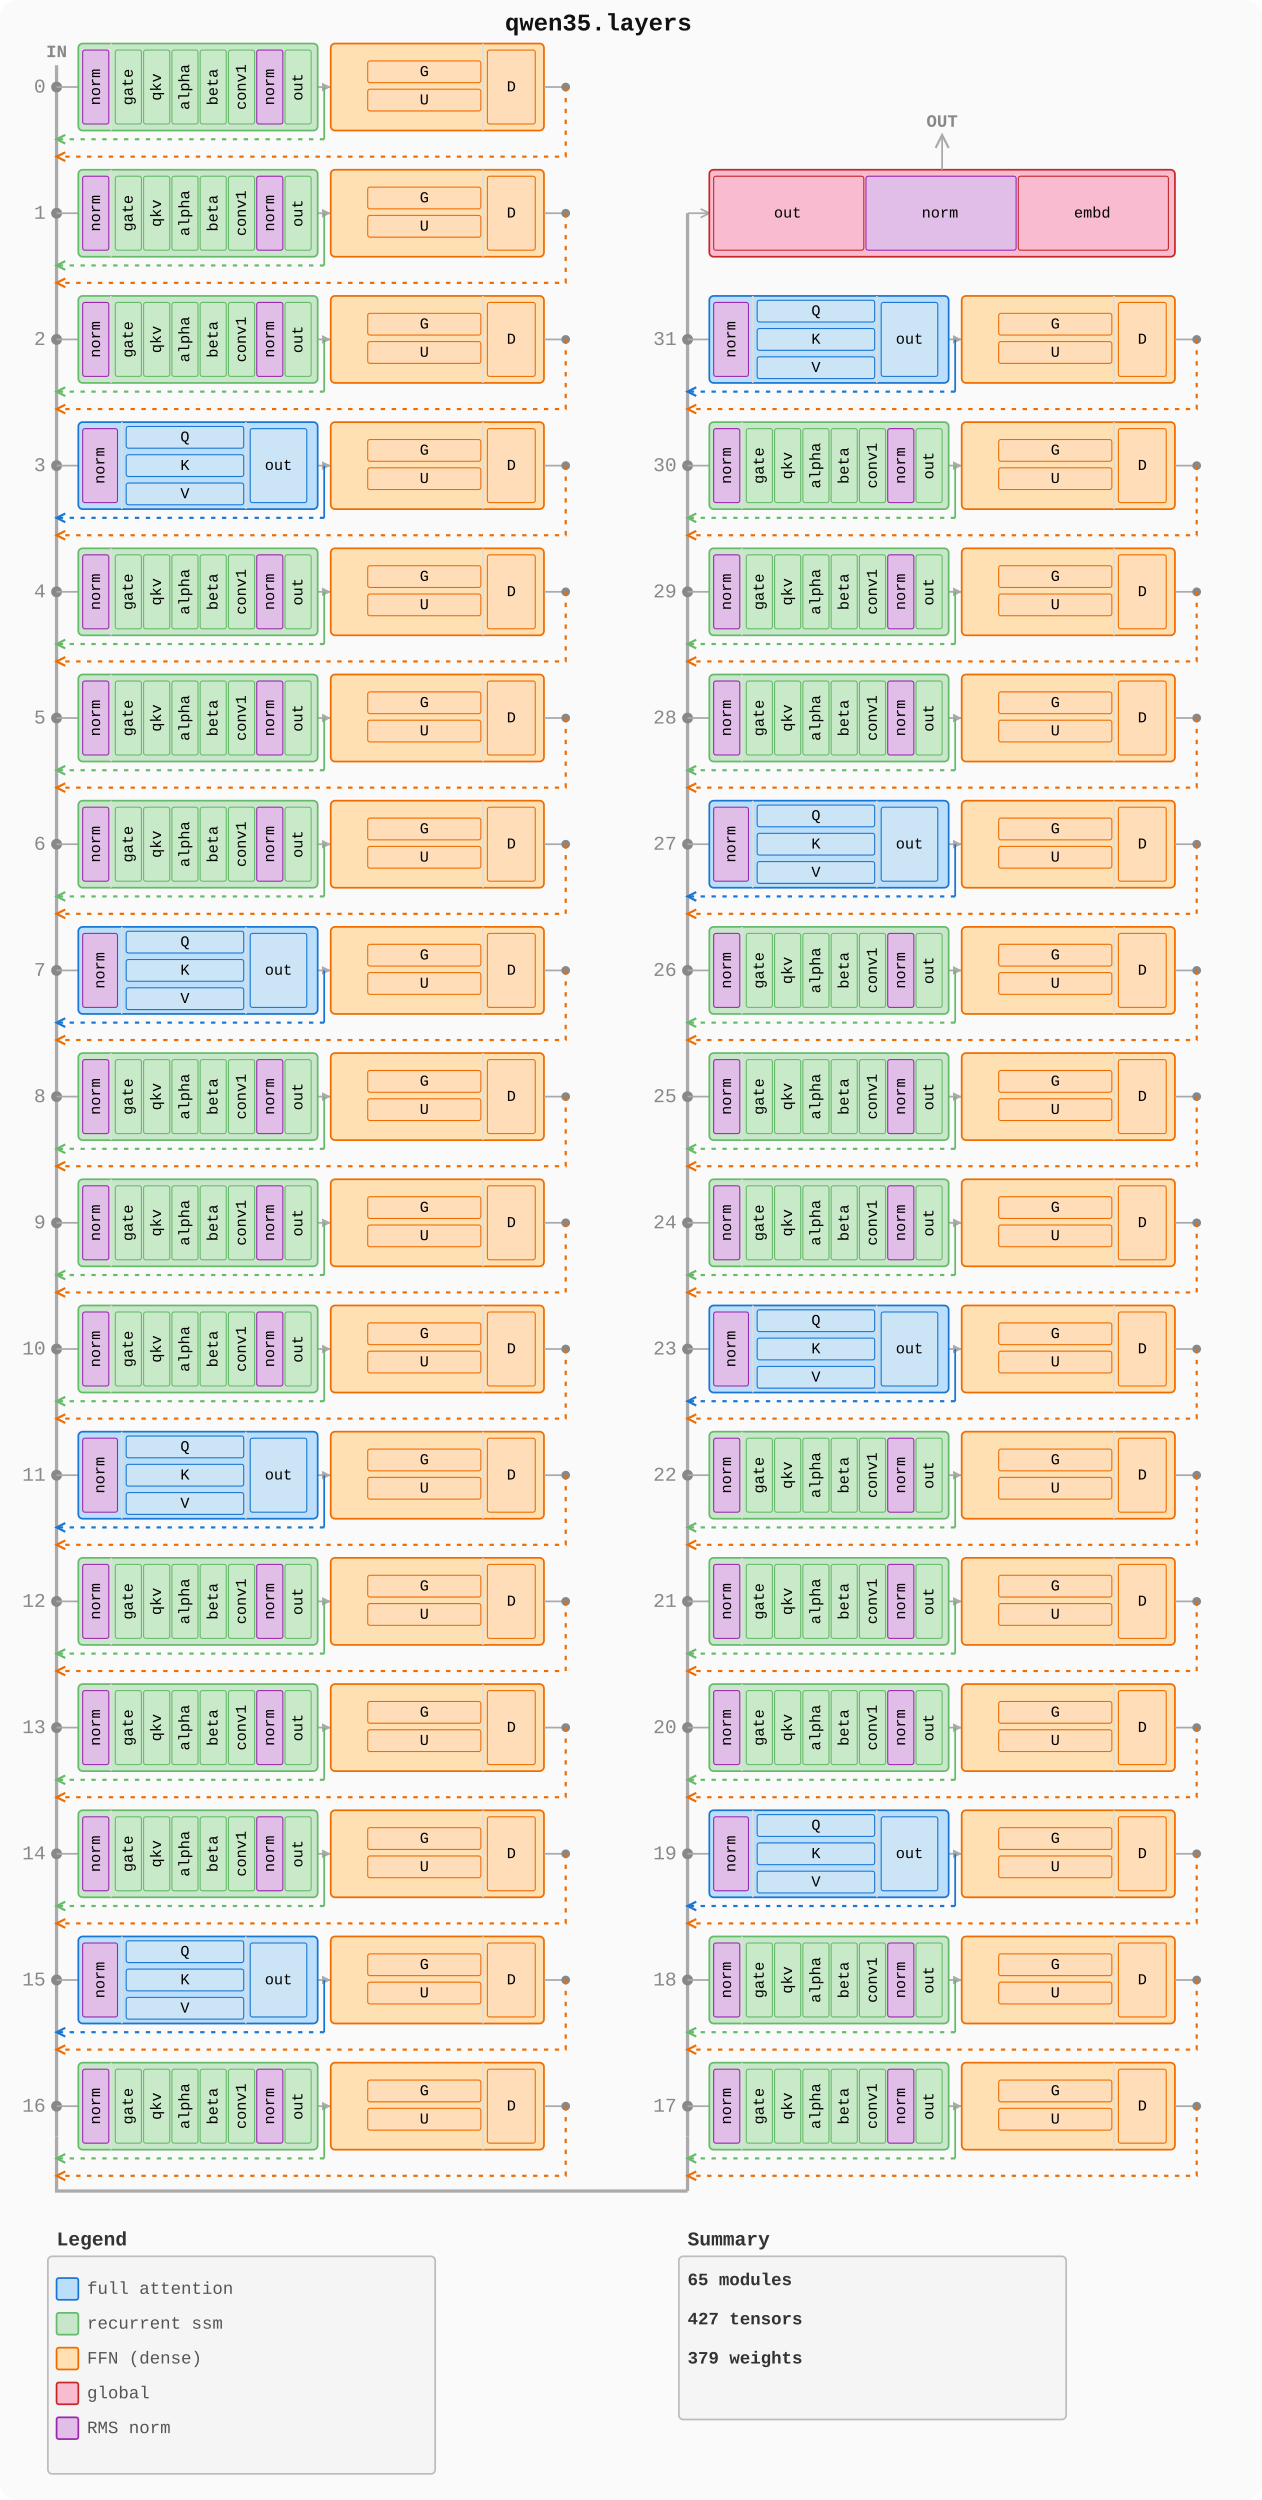
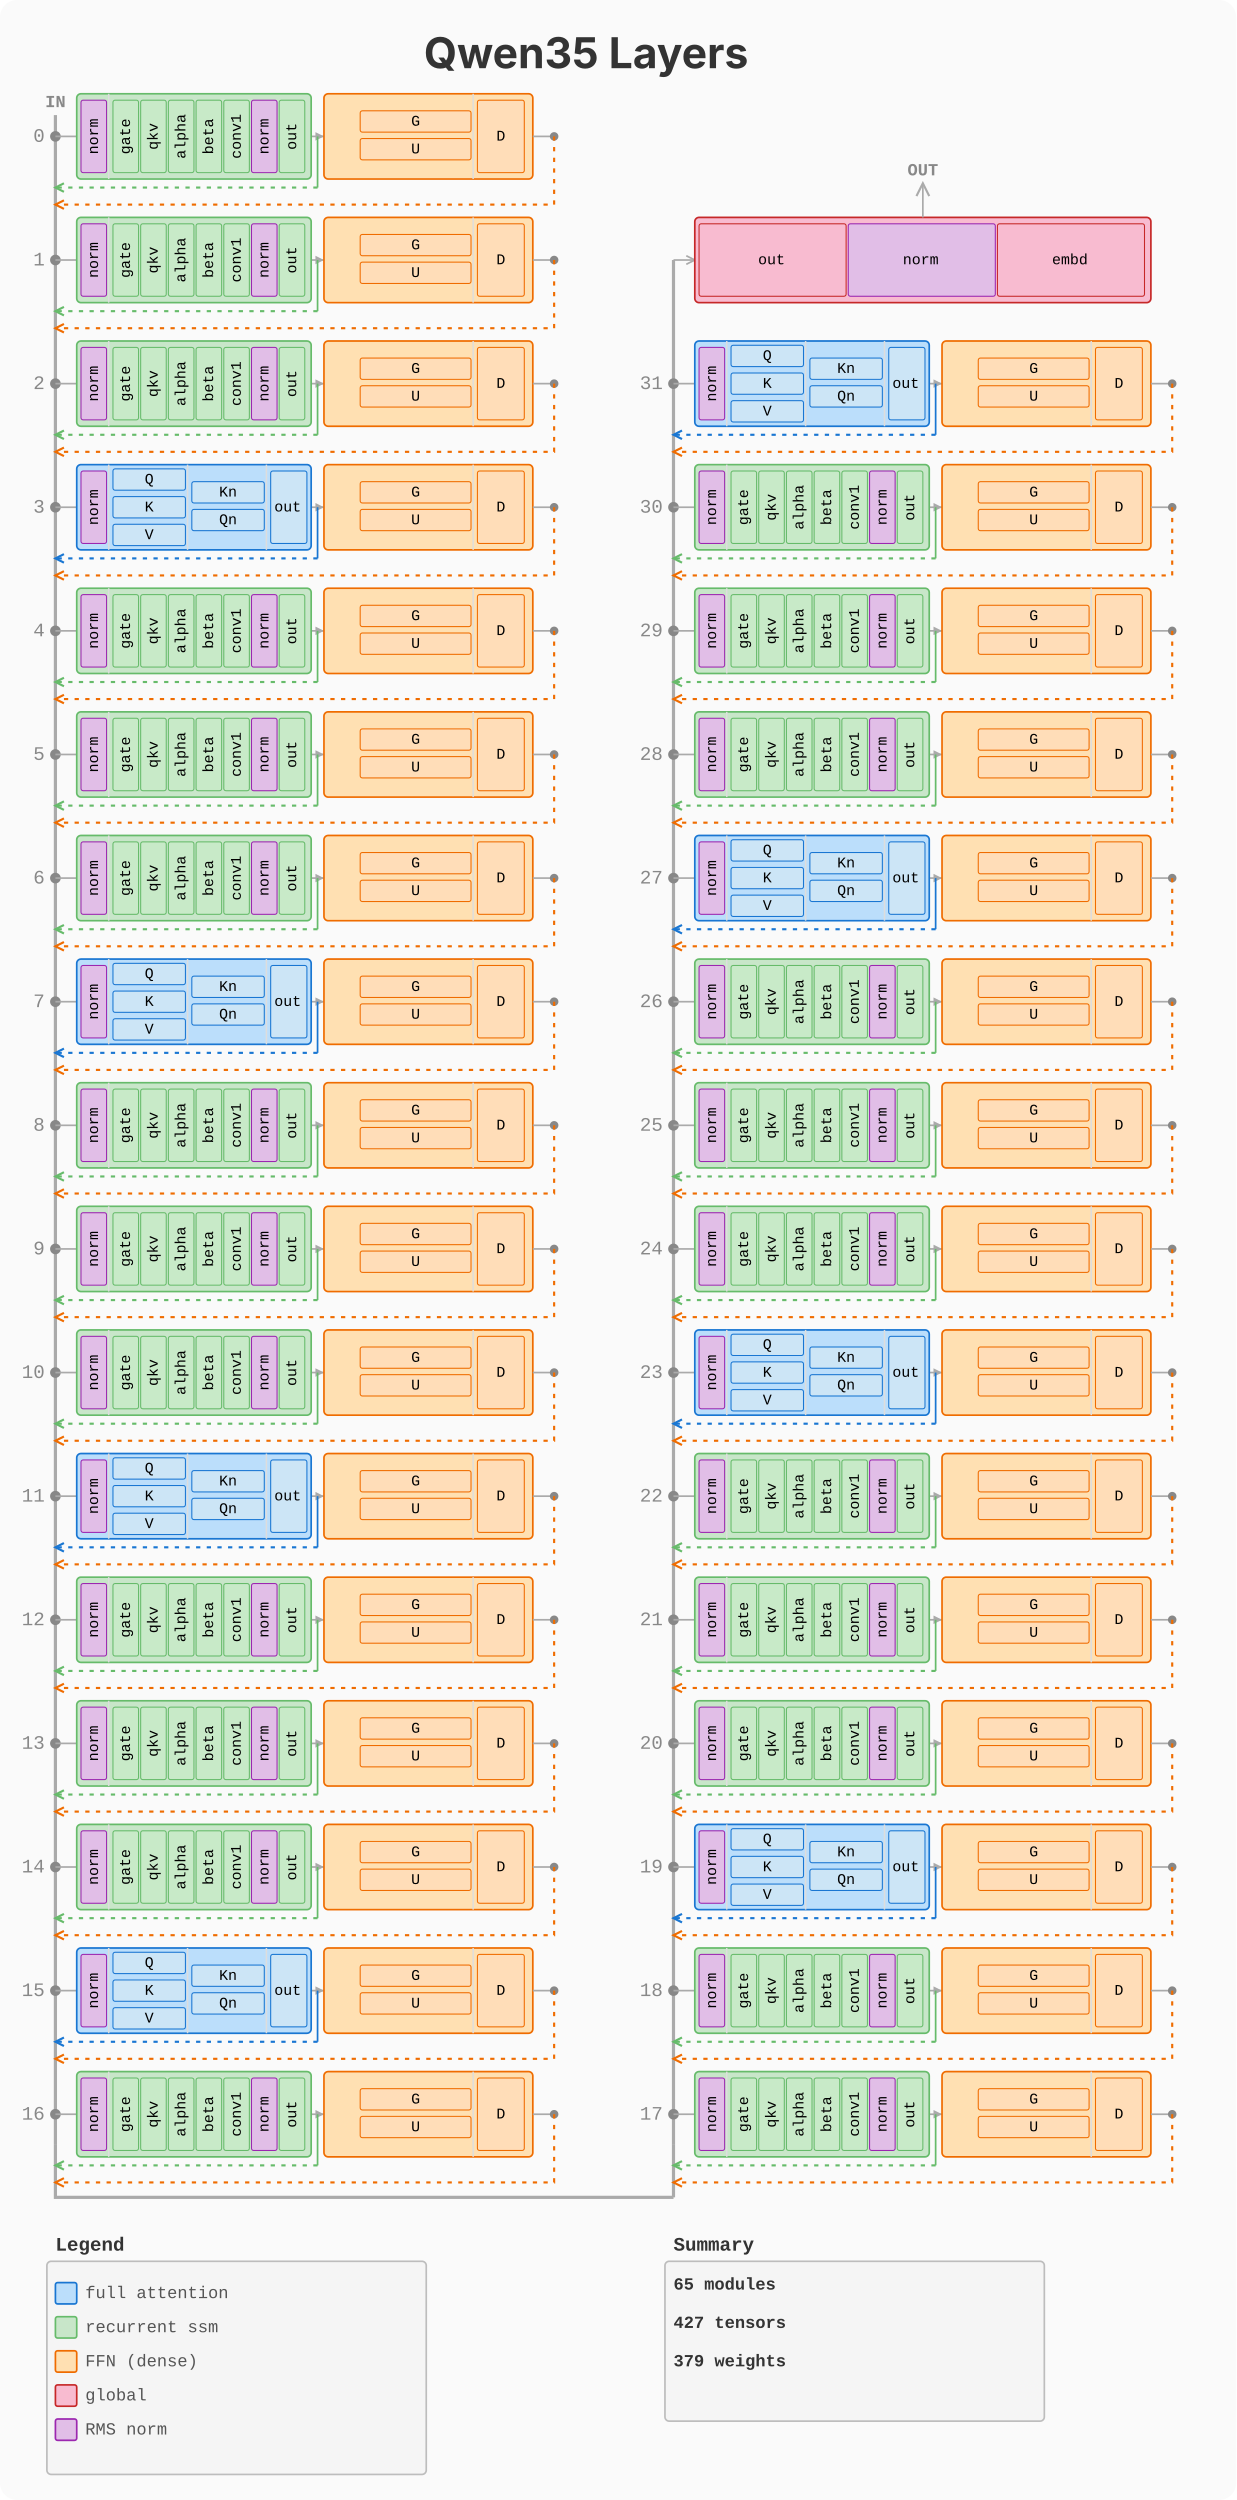
- <svg xmlns="http://www.w3.org/2000/svg" viewBox="0 0 580 1149">
+ <svg xmlns="http://www.w3.org/2000/svg" viewBox="0 0 580 1173">
  <style>
  text { font-family: 'Courier New', monospace; }
-   .title { font-size: 11px; font-weight: bold; fill: #111111; }
+   .title { font-size: 20px; font-weight: bold; fill: #333333; font-family: system-ui, -apple-system, sans-serif; }
  .hdr   { font-size: 9px; font-weight: bold; fill: #333333; text-anchor: middle; dominant-baseline: middle; }
  .lbl   { font-size: 9px; fill: #888888; text-anchor: end; dominant-baseline: middle; }
  .tlbl  { font-size: 7px; fill: #000000; text-anchor: middle; dominant-baseline: middle; }
  .io    { font-size: 8px; font-weight: bold; fill: #888888; text-anchor: middle; dominant-baseline: middle; }
  .gtxt  { font-size: 9px; text-anchor: middle; dominant-baseline: middle; }
  .ltxt  { font-size: 8px; fill: #555555; dominant-baseline: middle; }
  .shdr  { font-size: 8px; font-weight: bold; fill: #333333; dominant-baseline: middle; }
</style>
  <defs>
    <linearGradient id="zm_full_attention" x1="0" y1="0" x2="0" y2="1">
      <stop offset="0%%" stop-color="#e3f2fd" />
      <stop offset="100%%" stop-color="#bbdefb" />
    </linearGradient>
    <linearGradient id="zm_swa" x1="0" y1="0" x2="0" y2="1">
-       <stop offset="0%%" stop-color="#e0f7fa" />
-       <stop offset="100%%" stop-color="#b2dfdb" />
+       <stop offset="0%%" stop-color="#e8f5e9" />
+       <stop offset="100%%" stop-color="#c8e6c9" />
    </linearGradient>
    <linearGradient id="zm_recurrent" x1="0" y1="0" x2="0" y2="1">
      <stop offset="0%%" stop-color="#e8f5e9" />
      <stop offset="100%%" stop-color="#c8e6c9" />
    </linearGradient>
    <linearGradient id="zm_ffn" x1="0" y1="0" x2="0" y2="1">
      <stop offset="0%%" stop-color="#fff3e0" />
      <stop offset="100%%" stop-color="#ffe0b2" />
    </linearGradient>
    <linearGradient id="zm_global" x1="0" y1="0" x2="0" y2="1">
      <stop offset="0%%" stop-color="#fce4ec" />
      <stop offset="100%%" stop-color="#f8bbd0" />
    </linearGradient>
    <symbol id="blk-full_attention" overflow="visible">
      <rect x="0" y="0" width="110" height="40" fill="url(#zm_full_attention)" stroke="#1976D2" stroke-width="0.8" rx="2" />
-       <rect x="2" y="3" width="16" height="34" fill="#e1bee7" stroke="#9C27B0" stroke-width="0.5" rx="1" />
-       <text class="tlbl" x="10" y="20" transform="rotate(-90,10,20)">norm</text>
-       <line x1="20" y1="0" x2="20" y2="40" stroke="#DDDDDD" stroke-width="0.7" />
-       <rect x="22" y="2" width="54" height="10" fill="#cce5f6" stroke="#1976D2" stroke-width="0.5" rx="1" />
-       <text class="tlbl" x="49" y="7">Q</text>
-       <rect x="22" y="15" width="54" height="10" fill="#cce5f6" stroke="#1976D2" stroke-width="0.5" rx="1" />
-       <text class="tlbl" x="49" y="20">K</text>
-       <rect x="22" y="28" width="54" height="10" fill="#cce5f6" stroke="#1976D2" stroke-width="0.5" rx="1" />
-       <text class="tlbl" x="49" y="33">V</text>
-       <line x1="77" y1="0" x2="77" y2="40" stroke="#DDDDDD" stroke-width="0.7" />
-       <rect x="79" y="3" width="26" height="34" fill="#cce5f6" stroke="#1976D2" stroke-width="0.5" rx="1" />
-       <text class="tlbl" x="92" y="20">out</text>
+       <rect x="2" y="3" width="12" height="34" fill="#e1bee7" stroke="#9C27B0" stroke-width="0.5" rx="1" />
+       <text class="tlbl" x="8" y="20" transform="rotate(-90,8,20)">norm</text>
+       <line x1="15" y1="0" x2="15" y2="40" stroke="#DDDDDD" stroke-width="0.7" />
+       <rect x="17" y="2" width="34" height="10" fill="#cce5f6" stroke="#1976D2" stroke-width="0.5" rx="1" />
+       <text class="tlbl" x="34" y="7">Q</text>
+       <rect x="17" y="15" width="34" height="10" fill="#cce5f6" stroke="#1976D2" stroke-width="0.5" rx="1" />
+       <text class="tlbl" x="34" y="20">K</text>
+       <rect x="17" y="28" width="34" height="10" fill="#cce5f6" stroke="#1976D2" stroke-width="0.5" rx="1" />
+       <text class="tlbl" x="34" y="33">V</text>
+       <line x1="52" y1="0" x2="52" y2="40" stroke="#DDDDDD" stroke-width="0.7" />
+       <rect x="54" y="8" width="34" height="10" fill="#cce5f6" stroke="#1976D2" stroke-width="0.5" rx="1" />
+       <text class="tlbl" x="71" y="13">Kn</text>
+       <rect x="54" y="21" width="34" height="10" fill="#cce5f6" stroke="#1976D2" stroke-width="0.5" rx="1" />
+       <text class="tlbl" x="71" y="26">Qn</text>
+       <line x1="89" y1="0" x2="89" y2="40" stroke="#DDDDDD" stroke-width="0.7" />
+       <rect x="91" y="3" width="17" height="34" fill="#cce5f6" stroke="#1976D2" stroke-width="0.5" rx="1" />
+       <text class="tlbl" x="99" y="20">out</text>
      <line x1="113" y1="20" x2="113" y2="44" stroke="#1976D2" stroke-width="0.8" />
      <path d="M 113,44 L -10,44" fill="none" stroke="#1976D2" stroke-width="1.0" stroke-dasharray="2,3" />
      <polyline points="-6,42 -10,44 -6,46" fill="none" stroke="#1976D2" stroke-width="1.0" />
    </symbol>
    <symbol id="blk-recurrent_ssm" overflow="visible">
      <rect x="0" y="0" width="110" height="40" fill="url(#zm_recurrent)" stroke="#66BB6A" stroke-width="0.8" rx="2" />
      <rect x="2" y="3" width="12" height="34" fill="#e1bee7" stroke="#9C27B0" stroke-width="0.5" rx="1" />
      <text class="tlbl" x="8" y="20" transform="rotate(-90,8,20)">norm</text>
      <line x1="15" y1="0" x2="15" y2="40" stroke="#DDDDDD" stroke-width="0.7" />
      <rect x="17" y="3" width="12" height="34" fill="#c8eac8" stroke="#66BB6A" stroke-width="0.5" rx="1" />
      <text class="tlbl" x="23" y="20" transform="rotate(-90,23,20)">gate</text>
      <rect x="30" y="3" width="12" height="34" fill="#c8eac8" stroke="#66BB6A" stroke-width="0.5" rx="1" />
      <text class="tlbl" x="36" y="20" transform="rotate(-90,36,20)">qkv</text>
      <rect x="43" y="3" width="12" height="34" fill="#c8eac8" stroke="#66BB6A" stroke-width="0.5" rx="1" />
      <text class="tlbl" x="49" y="20" transform="rotate(-90,49,20)">alpha</text>
      <rect x="56" y="3" width="12" height="34" fill="#c8eac8" stroke="#66BB6A" stroke-width="0.5" rx="1" />
      <text class="tlbl" x="62" y="20" transform="rotate(-90,62,20)">beta</text>
      <rect x="69" y="3" width="12" height="34" fill="#c8eac8" stroke="#66BB6A" stroke-width="0.5" rx="1" />
      <text class="tlbl" x="75" y="20" transform="rotate(-90,75,20)">conv1</text>
      <rect x="82" y="3" width="12" height="34" fill="#e1bee7" stroke="#9C27B0" stroke-width="0.5" rx="1" />
      <text class="tlbl" x="88" y="20" transform="rotate(-90,88,20)">norm</text>
      <rect x="95" y="3" width="12" height="34" fill="#c8eac8" stroke="#66BB6A" stroke-width="0.5" rx="1" />
      <text class="tlbl" x="101" y="20" transform="rotate(-90,101,20)">out</text>
      <line x1="113" y1="20" x2="113" y2="44" stroke="#66BB6A" stroke-width="0.8" />
      <path d="M 113,44 L -10,44" fill="none" stroke="#66BB6A" stroke-width="1.0" stroke-dasharray="2,3" />
      <polyline points="-6,42 -10,44 -6,46" fill="none" stroke="#66BB6A" stroke-width="1.0" />
    </symbol>
    <symbol id="ffn-dense" overflow="visible">
      <rect x="0" y="0" width="98" height="40" fill="url(#zm_ffn)" stroke="#EF6C00" stroke-width="0.8" rx="2" />
      <rect x="17" y="8" width="52" height="10" fill="#ffddb8" stroke="#EF6C00" stroke-width="0.5" rx="1" />
      <text class="tlbl" x="43" y="13">G</text>
      <rect x="17" y="21" width="52" height="10" fill="#ffddb8" stroke="#EF6C00" stroke-width="0.5" rx="1" />
      <text class="tlbl" x="43" y="26">U</text>
      <rect x="72" y="3" width="22" height="34" fill="#ffddb8" stroke="#EF6C00" stroke-width="0.5" rx="1" />
      <text class="tlbl" x="83" y="20">D</text>
      <line x1="70" y1="0" x2="70" y2="40" stroke="#DDDDDD" stroke-width="0.7" />
      <line x1="98" y1="20" x2="108" y2="20" stroke="#AAAAAA" stroke-width="0.8" />
      <circle cx="108" cy="20" r="2" fill="#888888" />
      <path d="M 108,20 L 108,52 L -126,52" fill="none" stroke="#EF6C00" stroke-width="1.0" stroke-dasharray="2,3" />
      <polyline points="-122,50 -126,52 -122,54" fill="none" stroke="#EF6C00" stroke-width="1.0" />
    </symbol>
    <symbol id="row-chrome" overflow="visible">
      <circle cx="26" cy="0" r="2.5" fill="#888888" />
      <line x1="26" y1="0" x2="36" y2="0" stroke="#AAAAAA" stroke-width="0.8" />
      <line x1="146" y1="0" x2="152" y2="0" stroke="#AAAAAA" stroke-width="0.8" />
      <polygon points="148,-2 152,0 148,2" fill="#AAAAAA" />
    </symbol>
    <symbol id="global-row" overflow="visible">
      <line x1="26" y1="0" x2="36" y2="0" stroke="#AAAAAA" stroke-width="0.8" />
      <polyline points="32,-2 36,0 32,2" fill="none" stroke="#AAAAAA" stroke-width="0.8" />
      <rect x="36" y="-20" width="214" height="40" fill="url(#zm_global)" stroke="#C62828" stroke-width="0.8" rx="2" />
      <rect x="38" y="-17" width="69" height="34" fill="#f8bbd0" stroke="#C62828" stroke-width="0.5" rx="1" />
      <text class="tlbl" x="72" y="0">out</text>
      <rect x="108" y="-17" width="69" height="34" fill="#e1bee7" stroke="#9C27B0" stroke-width="0.5" rx="1" />
      <text class="tlbl" x="142" y="0">norm</text>
      <rect x="178" y="-17" width="69" height="34" fill="#f8bbd0" stroke="#C62828" stroke-width="0.5" rx="1" />
      <text class="tlbl" x="212" y="0">embd</text>
      <line x1="143" y1="-20" x2="143" y2="-36" stroke="#AAAAAA" stroke-width="0.8" />
      <polyline points="140,-30 143,-36 146,-30" fill="none" stroke="#AAAAAA" stroke-width="1" />
      <text class="io" x="143" y="-42">OUT</text>
    </symbol>
    <symbol id="legend" overflow="visible">
      <text style="font-size:9px;font-weight:bold;fill:#333333;font-family:'Courier New',monospace" x="4" y="-5">Legend</text>
      <rect width="178" height="100" fill="#f5f5f5" stroke="#bdbdbd" stroke-width="0.8" rx="2" />
      <rect x="4" y="10" width="10" height="10" fill="url(#zm_full_attention)" stroke="#1976D2" stroke-width="0.8" rx="1" />
      <text class="ltxt" x="18" y="15">full attention</text>
      <rect x="4" y="26" width="10" height="10" fill="url(#zm_recurrent)" stroke="#66BB6A" stroke-width="0.8" rx="1" />
      <text class="ltxt" x="18" y="31">recurrent ssm</text>
      <rect x="4" y="42" width="10" height="10" fill="url(#zm_ffn)" stroke="#EF6C00" stroke-width="0.8" rx="1" />
      <text class="ltxt" x="18" y="47">FFN (dense)</text>
      <rect x="4" y="58" width="10" height="10" fill="url(#zm_global)" stroke="#C62828" stroke-width="0.8" rx="1" />
      <text class="ltxt" x="18" y="63">global</text>
      <rect x="4" y="74" width="10" height="10" fill="#e1bee7" stroke="#9C27B0" stroke-width="0.8" rx="1" />
      <text class="ltxt" x="18" y="79">RMS norm</text>
    </symbol>
    <symbol id="summary" overflow="visible">
      <text style="font-size:9px;font-weight:bold;fill:#333333;font-family:'Courier New',monospace" x="4" y="-5">Summary</text>
      <rect width="178" height="75" fill="#f5f5f5" stroke="#bdbdbd" stroke-width="0.8" rx="2" />
      <text class="shdr" x="4" y="11">65 modules</text>
      <text class="shdr" x="4" y="29">427 tensors</text>
      <text class="shdr" x="4" y="47">379 weights</text>
    </symbol>
  </defs>
-   <rect width="580" height="1149" fill="#fafafa" rx="8" />
-   <text class="title" x="275" y="14" text-anchor="middle">qwen35.layers</text>
-   <line x1="26" y1="30" x2="26" y2="982" stroke="#AAAAAA" stroke-width="1.5" />
-   <text class="io" x="26" y="24">IN</text>
-   <path d="M 26,982 L 26,1007 L 316,1007" fill="none" stroke="#AAAAAA" stroke-width="1.5" />
-   <line x1="316" y1="1007" x2="316" y2="982" stroke="#AAAAAA" stroke-width="1.5" />
-   <line x1="316" y1="982" x2="316" y2="98" stroke="#AAAAAA" stroke-width="1.5" />
-   <use href="#row-chrome" transform="translate(0,40)" />
-   <text class="lbl" x="21" y="40">0</text>
-   <use href="#blk-recurrent_ssm" transform="translate(36,20)" />
-   <use href="#ffn-dense" transform="translate(152,20)" />
-   <use href="#row-chrome" transform="translate(0,98)" />
-   <text class="lbl" x="21" y="98">1</text>
-   <use href="#blk-recurrent_ssm" transform="translate(36,78)" />
-   <use href="#ffn-dense" transform="translate(152,78)" />
-   <use href="#row-chrome" transform="translate(0,156)" />
-   <text class="lbl" x="21" y="156">2</text>
-   <use href="#blk-recurrent_ssm" transform="translate(36,136)" />
-   <use href="#ffn-dense" transform="translate(152,136)" />
-   <use href="#row-chrome" transform="translate(0,214)" />
-   <text class="lbl" x="21" y="214">3</text>
-   <use href="#blk-full_attention" transform="translate(36,194)" />
-   <use href="#ffn-dense" transform="translate(152,194)" />
-   <use href="#row-chrome" transform="translate(0,272)" />
-   <text class="lbl" x="21" y="272">4</text>
-   <use href="#blk-recurrent_ssm" transform="translate(36,252)" />
-   <use href="#ffn-dense" transform="translate(152,252)" />
-   <use href="#row-chrome" transform="translate(0,330)" />
-   <text class="lbl" x="21" y="330">5</text>
-   <use href="#blk-recurrent_ssm" transform="translate(36,310)" />
-   <use href="#ffn-dense" transform="translate(152,310)" />
-   <use href="#row-chrome" transform="translate(0,388)" />
-   <text class="lbl" x="21" y="388">6</text>
-   <use href="#blk-recurrent_ssm" transform="translate(36,368)" />
-   <use href="#ffn-dense" transform="translate(152,368)" />
-   <use href="#row-chrome" transform="translate(0,446)" />
-   <text class="lbl" x="21" y="446">7</text>
-   <use href="#blk-full_attention" transform="translate(36,426)" />
-   <use href="#ffn-dense" transform="translate(152,426)" />
-   <use href="#row-chrome" transform="translate(0,504)" />
-   <text class="lbl" x="21" y="504">8</text>
-   <use href="#blk-recurrent_ssm" transform="translate(36,484)" />
-   <use href="#ffn-dense" transform="translate(152,484)" />
-   <use href="#row-chrome" transform="translate(0,562)" />
-   <text class="lbl" x="21" y="562">9</text>
-   <use href="#blk-recurrent_ssm" transform="translate(36,542)" />
-   <use href="#ffn-dense" transform="translate(152,542)" />
-   <use href="#row-chrome" transform="translate(0,620)" />
-   <text class="lbl" x="21" y="620">10</text>
-   <use href="#blk-recurrent_ssm" transform="translate(36,600)" />
-   <use href="#ffn-dense" transform="translate(152,600)" />
-   <use href="#row-chrome" transform="translate(0,678)" />
-   <text class="lbl" x="21" y="678">11</text>
-   <use href="#blk-full_attention" transform="translate(36,658)" />
-   <use href="#ffn-dense" transform="translate(152,658)" />
-   <use href="#row-chrome" transform="translate(0,736)" />
-   <text class="lbl" x="21" y="736">12</text>
-   <use href="#blk-recurrent_ssm" transform="translate(36,716)" />
-   <use href="#ffn-dense" transform="translate(152,716)" />
-   <use href="#row-chrome" transform="translate(0,794)" />
-   <text class="lbl" x="21" y="794">13</text>
-   <use href="#blk-recurrent_ssm" transform="translate(36,774)" />
-   <use href="#ffn-dense" transform="translate(152,774)" />
-   <use href="#row-chrome" transform="translate(0,852)" />
-   <text class="lbl" x="21" y="852">14</text>
-   <use href="#blk-recurrent_ssm" transform="translate(36,832)" />
-   <use href="#ffn-dense" transform="translate(152,832)" />
-   <use href="#row-chrome" transform="translate(0,910)" />
-   <text class="lbl" x="21" y="910">15</text>
-   <use href="#blk-full_attention" transform="translate(36,890)" />
-   <use href="#ffn-dense" transform="translate(152,890)" />
-   <use href="#row-chrome" transform="translate(0,968)" />
-   <text class="lbl" x="21" y="968">16</text>
-   <use href="#blk-recurrent_ssm" transform="translate(36,948)" />
-   <use href="#ffn-dense" transform="translate(152,948)" />
-   <use href="#row-chrome" transform="translate(290,968)" />
-   <text class="lbl" x="311" y="968">17</text>
-   <use href="#blk-recurrent_ssm" transform="translate(326,948)" />
-   <use href="#ffn-dense" transform="translate(442,948)" />
-   <use href="#row-chrome" transform="translate(290,910)" />
-   <text class="lbl" x="311" y="910">18</text>
-   <use href="#blk-recurrent_ssm" transform="translate(326,890)" />
-   <use href="#ffn-dense" transform="translate(442,890)" />
-   <use href="#row-chrome" transform="translate(290,852)" />
-   <text class="lbl" x="311" y="852">19</text>
-   <use href="#blk-full_attention" transform="translate(326,832)" />
-   <use href="#ffn-dense" transform="translate(442,832)" />
-   <use href="#row-chrome" transform="translate(290,794)" />
-   <text class="lbl" x="311" y="794">20</text>
-   <use href="#blk-recurrent_ssm" transform="translate(326,774)" />
-   <use href="#ffn-dense" transform="translate(442,774)" />
-   <use href="#row-chrome" transform="translate(290,736)" />
-   <text class="lbl" x="311" y="736">21</text>
-   <use href="#blk-recurrent_ssm" transform="translate(326,716)" />
-   <use href="#ffn-dense" transform="translate(442,716)" />
-   <use href="#row-chrome" transform="translate(290,678)" />
-   <text class="lbl" x="311" y="678">22</text>
-   <use href="#blk-recurrent_ssm" transform="translate(326,658)" />
-   <use href="#ffn-dense" transform="translate(442,658)" />
-   <use href="#row-chrome" transform="translate(290,620)" />
-   <text class="lbl" x="311" y="620">23</text>
-   <use href="#blk-full_attention" transform="translate(326,600)" />
-   <use href="#ffn-dense" transform="translate(442,600)" />
-   <use href="#row-chrome" transform="translate(290,562)" />
-   <text class="lbl" x="311" y="562">24</text>
-   <use href="#blk-recurrent_ssm" transform="translate(326,542)" />
-   <use href="#ffn-dense" transform="translate(442,542)" />
-   <use href="#row-chrome" transform="translate(290,504)" />
-   <text class="lbl" x="311" y="504">25</text>
-   <use href="#blk-recurrent_ssm" transform="translate(326,484)" />
-   <use href="#ffn-dense" transform="translate(442,484)" />
-   <use href="#row-chrome" transform="translate(290,446)" />
-   <text class="lbl" x="311" y="446">26</text>
-   <use href="#blk-recurrent_ssm" transform="translate(326,426)" />
-   <use href="#ffn-dense" transform="translate(442,426)" />
-   <use href="#row-chrome" transform="translate(290,388)" />
-   <text class="lbl" x="311" y="388">27</text>
-   <use href="#blk-full_attention" transform="translate(326,368)" />
-   <use href="#ffn-dense" transform="translate(442,368)" />
-   <use href="#row-chrome" transform="translate(290,330)" />
-   <text class="lbl" x="311" y="330">28</text>
-   <use href="#blk-recurrent_ssm" transform="translate(326,310)" />
-   <use href="#ffn-dense" transform="translate(442,310)" />
-   <use href="#row-chrome" transform="translate(290,272)" />
-   <text class="lbl" x="311" y="272">29</text>
-   <use href="#blk-recurrent_ssm" transform="translate(326,252)" />
-   <use href="#ffn-dense" transform="translate(442,252)" />
-   <use href="#row-chrome" transform="translate(290,214)" />
-   <text class="lbl" x="311" y="214">30</text>
-   <use href="#blk-recurrent_ssm" transform="translate(326,194)" />
-   <use href="#ffn-dense" transform="translate(442,194)" />
-   <use href="#row-chrome" transform="translate(290,156)" />
-   <text class="lbl" x="311" y="156">31</text>
-   <use href="#blk-full_attention" transform="translate(326,136)" />
-   <use href="#ffn-dense" transform="translate(442,136)" />
-   <use href="#global-row" transform="translate(290,98)" />
-   <use href="#legend" transform="translate(22,1037)" />
-   <use href="#summary" transform="translate(312,1037)" />
+   <rect width="580" height="1173" fill="#fafafa" rx="8" />
+   <text class="title" x="275" y="32" text-anchor="middle">Qwen35 Layers</text>
+   <line x1="26" y1="54" x2="26" y2="1006" stroke="#AAAAAA" stroke-width="1.5" />
+   <text class="io" x="26" y="48">IN</text>
+   <path d="M 26,1006 L 26,1031 L 316,1031" fill="none" stroke="#AAAAAA" stroke-width="1.5" />
+   <line x1="316" y1="1031" x2="316" y2="1006" stroke="#AAAAAA" stroke-width="1.5" />
+   <line x1="316" y1="1006" x2="316" y2="122" stroke="#AAAAAA" stroke-width="1.5" />
+   <use href="#row-chrome" transform="translate(0,64)" />
+   <text class="lbl" x="21" y="64">0</text>
+   <use href="#blk-recurrent_ssm" transform="translate(36,44)" />
+   <use href="#ffn-dense" transform="translate(152,44)" />
+   <use href="#row-chrome" transform="translate(0,122)" />
+   <text class="lbl" x="21" y="122">1</text>
+   <use href="#blk-recurrent_ssm" transform="translate(36,102)" />
+   <use href="#ffn-dense" transform="translate(152,102)" />
+   <use href="#row-chrome" transform="translate(0,180)" />
+   <text class="lbl" x="21" y="180">2</text>
+   <use href="#blk-recurrent_ssm" transform="translate(36,160)" />
+   <use href="#ffn-dense" transform="translate(152,160)" />
+   <use href="#row-chrome" transform="translate(0,238)" />
+   <text class="lbl" x="21" y="238">3</text>
+   <use href="#blk-full_attention" transform="translate(36,218)" />
+   <use href="#ffn-dense" transform="translate(152,218)" />
+   <use href="#row-chrome" transform="translate(0,296)" />
+   <text class="lbl" x="21" y="296">4</text>
+   <use href="#blk-recurrent_ssm" transform="translate(36,276)" />
+   <use href="#ffn-dense" transform="translate(152,276)" />
+   <use href="#row-chrome" transform="translate(0,354)" />
+   <text class="lbl" x="21" y="354">5</text>
+   <use href="#blk-recurrent_ssm" transform="translate(36,334)" />
+   <use href="#ffn-dense" transform="translate(152,334)" />
+   <use href="#row-chrome" transform="translate(0,412)" />
+   <text class="lbl" x="21" y="412">6</text>
+   <use href="#blk-recurrent_ssm" transform="translate(36,392)" />
+   <use href="#ffn-dense" transform="translate(152,392)" />
+   <use href="#row-chrome" transform="translate(0,470)" />
+   <text class="lbl" x="21" y="470">7</text>
+   <use href="#blk-full_attention" transform="translate(36,450)" />
+   <use href="#ffn-dense" transform="translate(152,450)" />
+   <use href="#row-chrome" transform="translate(0,528)" />
+   <text class="lbl" x="21" y="528">8</text>
+   <use href="#blk-recurrent_ssm" transform="translate(36,508)" />
+   <use href="#ffn-dense" transform="translate(152,508)" />
+   <use href="#row-chrome" transform="translate(0,586)" />
+   <text class="lbl" x="21" y="586">9</text>
+   <use href="#blk-recurrent_ssm" transform="translate(36,566)" />
+   <use href="#ffn-dense" transform="translate(152,566)" />
+   <use href="#row-chrome" transform="translate(0,644)" />
+   <text class="lbl" x="21" y="644">10</text>
+   <use href="#blk-recurrent_ssm" transform="translate(36,624)" />
+   <use href="#ffn-dense" transform="translate(152,624)" />
+   <use href="#row-chrome" transform="translate(0,702)" />
+   <text class="lbl" x="21" y="702">11</text>
+   <use href="#blk-full_attention" transform="translate(36,682)" />
+   <use href="#ffn-dense" transform="translate(152,682)" />
+   <use href="#row-chrome" transform="translate(0,760)" />
+   <text class="lbl" x="21" y="760">12</text>
+   <use href="#blk-recurrent_ssm" transform="translate(36,740)" />
+   <use href="#ffn-dense" transform="translate(152,740)" />
+   <use href="#row-chrome" transform="translate(0,818)" />
+   <text class="lbl" x="21" y="818">13</text>
+   <use href="#blk-recurrent_ssm" transform="translate(36,798)" />
+   <use href="#ffn-dense" transform="translate(152,798)" />
+   <use href="#row-chrome" transform="translate(0,876)" />
+   <text class="lbl" x="21" y="876">14</text>
+   <use href="#blk-recurrent_ssm" transform="translate(36,856)" />
+   <use href="#ffn-dense" transform="translate(152,856)" />
+   <use href="#row-chrome" transform="translate(0,934)" />
+   <text class="lbl" x="21" y="934">15</text>
+   <use href="#blk-full_attention" transform="translate(36,914)" />
+   <use href="#ffn-dense" transform="translate(152,914)" />
+   <use href="#row-chrome" transform="translate(0,992)" />
+   <text class="lbl" x="21" y="992">16</text>
+   <use href="#blk-recurrent_ssm" transform="translate(36,972)" />
+   <use href="#ffn-dense" transform="translate(152,972)" />
+   <use href="#row-chrome" transform="translate(290,992)" />
+   <text class="lbl" x="311" y="992">17</text>
+   <use href="#blk-recurrent_ssm" transform="translate(326,972)" />
+   <use href="#ffn-dense" transform="translate(442,972)" />
+   <use href="#row-chrome" transform="translate(290,934)" />
+   <text class="lbl" x="311" y="934">18</text>
+   <use href="#blk-recurrent_ssm" transform="translate(326,914)" />
+   <use href="#ffn-dense" transform="translate(442,914)" />
+   <use href="#row-chrome" transform="translate(290,876)" />
+   <text class="lbl" x="311" y="876">19</text>
+   <use href="#blk-full_attention" transform="translate(326,856)" />
+   <use href="#ffn-dense" transform="translate(442,856)" />
+   <use href="#row-chrome" transform="translate(290,818)" />
+   <text class="lbl" x="311" y="818">20</text>
+   <use href="#blk-recurrent_ssm" transform="translate(326,798)" />
+   <use href="#ffn-dense" transform="translate(442,798)" />
+   <use href="#row-chrome" transform="translate(290,760)" />
+   <text class="lbl" x="311" y="760">21</text>
+   <use href="#blk-recurrent_ssm" transform="translate(326,740)" />
+   <use href="#ffn-dense" transform="translate(442,740)" />
+   <use href="#row-chrome" transform="translate(290,702)" />
+   <text class="lbl" x="311" y="702">22</text>
+   <use href="#blk-recurrent_ssm" transform="translate(326,682)" />
+   <use href="#ffn-dense" transform="translate(442,682)" />
+   <use href="#row-chrome" transform="translate(290,644)" />
+   <text class="lbl" x="311" y="644">23</text>
+   <use href="#blk-full_attention" transform="translate(326,624)" />
+   <use href="#ffn-dense" transform="translate(442,624)" />
+   <use href="#row-chrome" transform="translate(290,586)" />
+   <text class="lbl" x="311" y="586">24</text>
+   <use href="#blk-recurrent_ssm" transform="translate(326,566)" />
+   <use href="#ffn-dense" transform="translate(442,566)" />
+   <use href="#row-chrome" transform="translate(290,528)" />
+   <text class="lbl" x="311" y="528">25</text>
+   <use href="#blk-recurrent_ssm" transform="translate(326,508)" />
+   <use href="#ffn-dense" transform="translate(442,508)" />
+   <use href="#row-chrome" transform="translate(290,470)" />
+   <text class="lbl" x="311" y="470">26</text>
+   <use href="#blk-recurrent_ssm" transform="translate(326,450)" />
+   <use href="#ffn-dense" transform="translate(442,450)" />
+   <use href="#row-chrome" transform="translate(290,412)" />
+   <text class="lbl" x="311" y="412">27</text>
+   <use href="#blk-full_attention" transform="translate(326,392)" />
+   <use href="#ffn-dense" transform="translate(442,392)" />
+   <use href="#row-chrome" transform="translate(290,354)" />
+   <text class="lbl" x="311" y="354">28</text>
+   <use href="#blk-recurrent_ssm" transform="translate(326,334)" />
+   <use href="#ffn-dense" transform="translate(442,334)" />
+   <use href="#row-chrome" transform="translate(290,296)" />
+   <text class="lbl" x="311" y="296">29</text>
+   <use href="#blk-recurrent_ssm" transform="translate(326,276)" />
+   <use href="#ffn-dense" transform="translate(442,276)" />
+   <use href="#row-chrome" transform="translate(290,238)" />
+   <text class="lbl" x="311" y="238">30</text>
+   <use href="#blk-recurrent_ssm" transform="translate(326,218)" />
+   <use href="#ffn-dense" transform="translate(442,218)" />
+   <use href="#row-chrome" transform="translate(290,180)" />
+   <text class="lbl" x="311" y="180">31</text>
+   <use href="#blk-full_attention" transform="translate(326,160)" />
+   <use href="#ffn-dense" transform="translate(442,160)" />
+   <use href="#global-row" transform="translate(290,122)" />
+   <use href="#legend" transform="translate(22,1061)" />
+   <use href="#summary" transform="translate(312,1061)" />
</svg>
